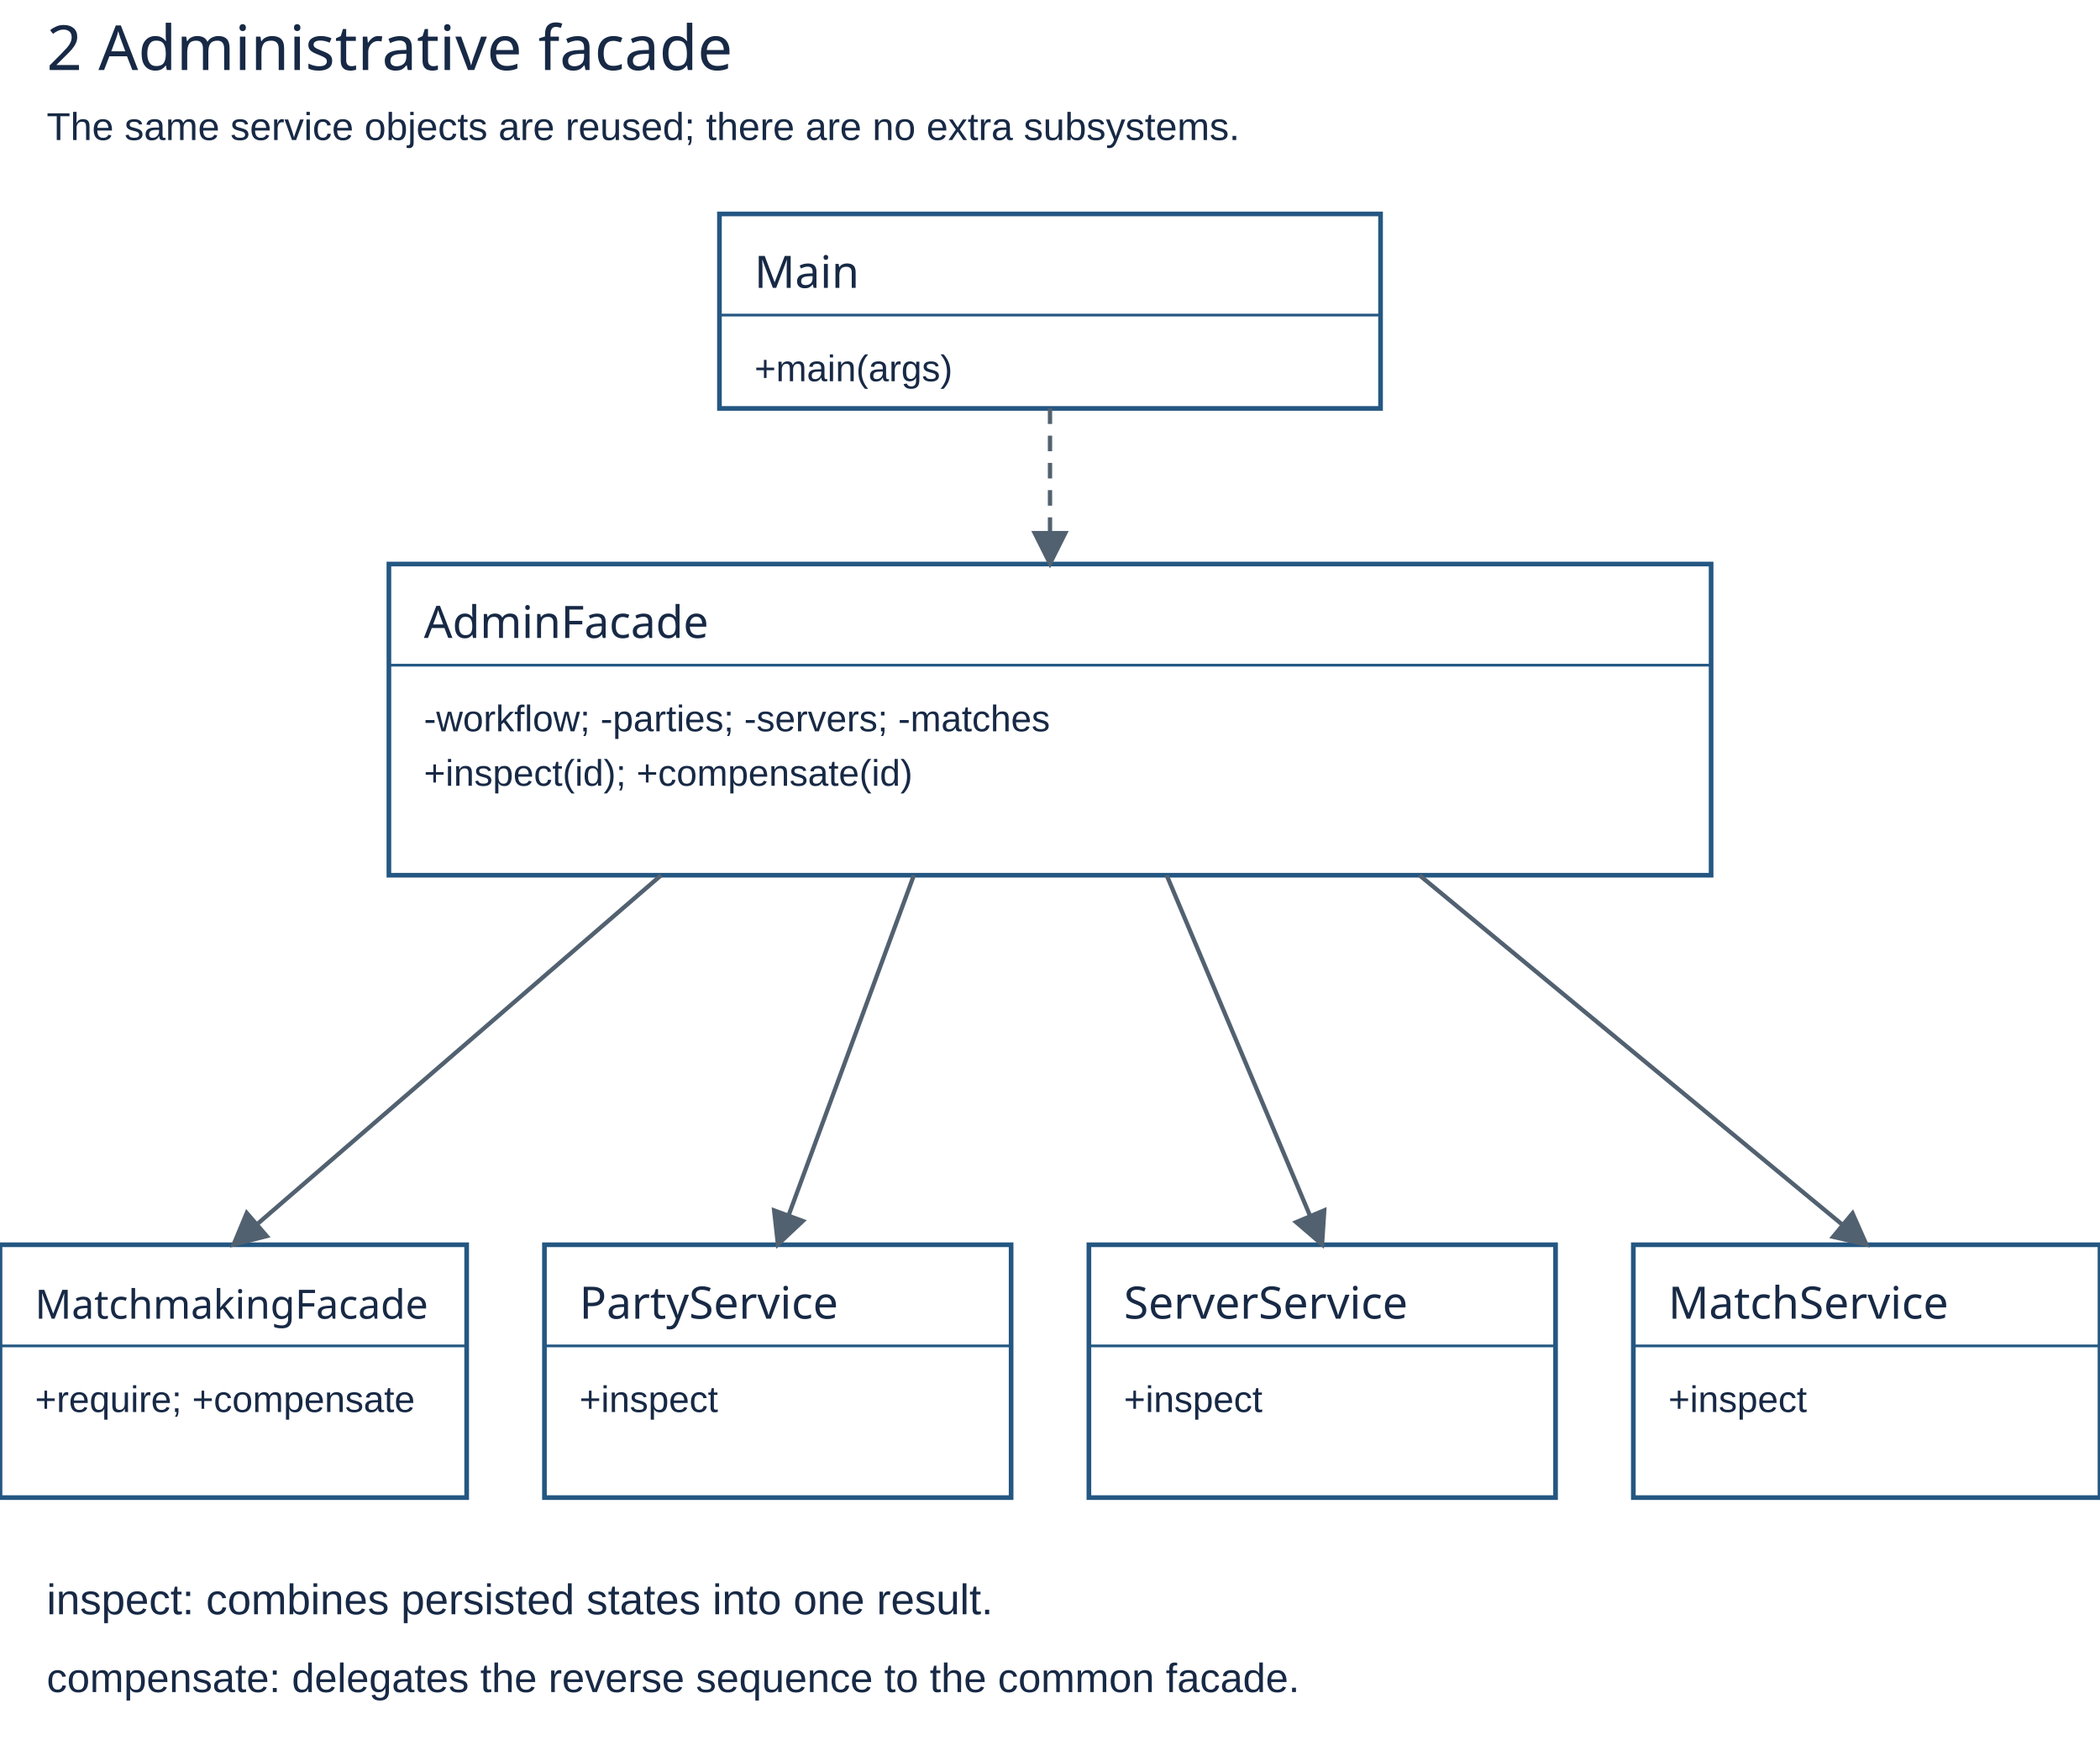
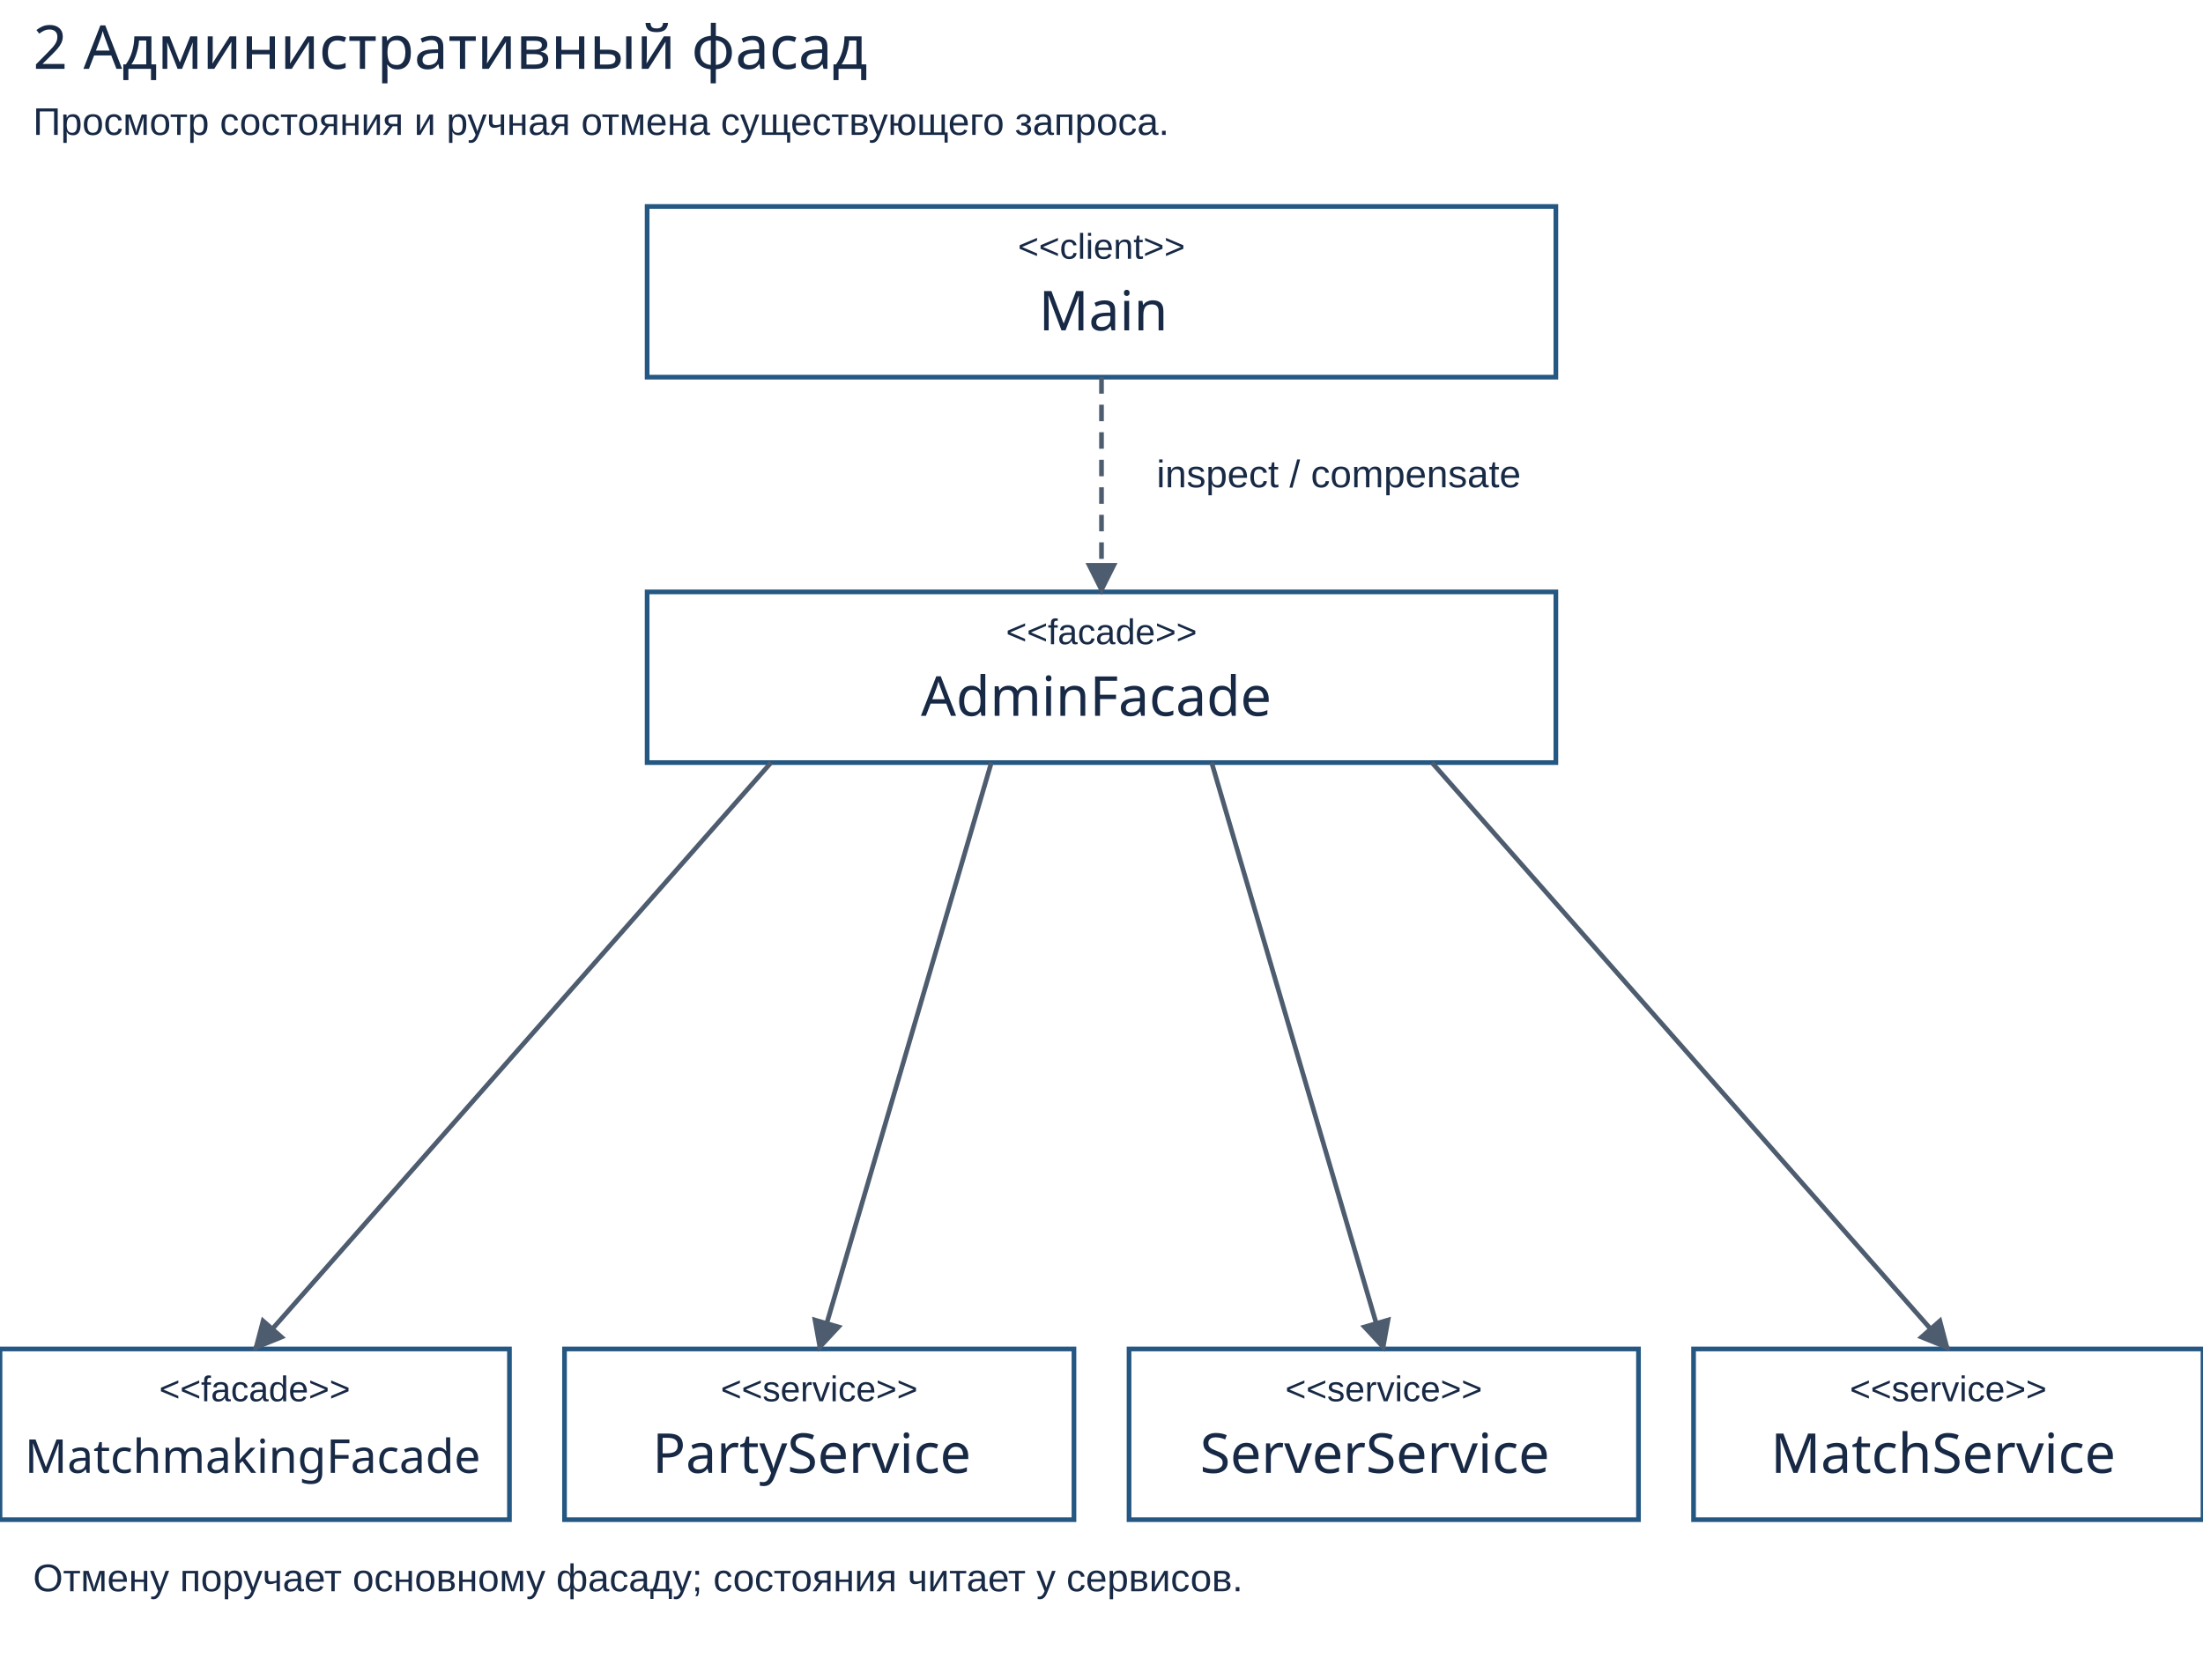
- <svg xmlns="http://www.w3.org/2000/svg" width="540" height="450" preserveAspectRatio="xMinYMin meet" viewBox="0 0 540 450" version="1.0" fill-rule="evenodd">
+ <svg xmlns="http://www.w3.org/2000/svg" width="800" height="610" preserveAspectRatio="xMinYMin meet" viewBox="0 0 800 610" version="1.0" fill-rule="evenodd">
  <clipPath id="clip">
-     <rect x="0" y="0" width="540" height="450" />
+     <rect x="0" y="0" width="800" height="610" />
  </clipPath>
-   <g id="group" transform="scale(1,-1) translate(0,-450)" style="clip-path: url(#clip)">
+   <g id="group" transform="scale(1,-1) translate(0,-610)" style="clip-path: url(#clip)">
    <g transform="">
-       <text x="12" y="432" style="font-family: Arial-Bold; font-size: 16px;fill: rgb(9%,16%,27%); stroke:none;" transform="translate(0,864) scale(1,-1)">2  Administrative facade</text>
-       <text x="12" y="414" style="font-family: Arial; font-size: 10px;fill: rgb(9%,16%,27%); stroke:none;" transform="translate(0,828) scale(1,-1)">The same service objects are reused; there are no extra subsystems.</text>
-       <rect x="185" y="345" width="170" height="50" style="stroke: rgb(14%,34%,51%); stroke-linecap: butt; stroke-width: 1.2; fill: rgb(100%,100%,100%); fill-rule: evenodd;" />
-       <text x="194" y="376" style="font-family: Arial-Bold; font-size: 11.5px;fill: rgb(9%,16%,27%); stroke:none;" transform="translate(0,752) scale(1,-1)">Main</text>
-       <path d="M 185,369 L 355,369 Z" style="stroke: rgb(14%,34%,51%); stroke-linecap: butt; stroke-width: 0.7;" />
-       <text x="194" y="352" style="font-family: Arial; font-size: 9.5px;fill: rgb(9%,16%,27%); stroke:none;" transform="translate(0,704) scale(1,-1)">+main(args)</text>
-       <rect x="100" y="225" width="340" height="80" style="stroke: rgb(14%,34%,51%); stroke-linecap: butt; stroke-width: 1.2; fill: rgb(100%,100%,100%); fill-rule: evenodd;" />
-       <text x="109" y="286" style="font-family: Arial-Bold; font-size: 11.5px;fill: rgb(9%,16%,27%); stroke:none;" transform="translate(0,572) scale(1,-1)">AdminFacade</text>
-       <path d="M 100,279 L 440,279 Z" style="stroke: rgb(14%,34%,51%); stroke-linecap: butt; stroke-width: 0.7;" />
-       <text x="109" y="262" style="font-family: Arial; font-size: 9.5px;fill: rgb(9%,16%,27%); stroke:none;" transform="translate(0,524) scale(1,-1)">-workflow; -parties; -servers; -matches</text>
-       <text x="109" y="248" style="font-family: Arial; font-size: 9.5px;fill: rgb(9%,16%,27%); stroke:none;" transform="translate(0,496) scale(1,-1)">+inspect(id); +compensate(id)</text>
-       <polyline points="270 345, 270 305" style="stroke: rgb(32%,38%,44%); stroke-linecap: butt; stroke-width: 1.1; fill: None; fill-rule: evenodd; stroke-dasharray: 4, 3;" />
-       <polygon points="270 305, 266 313, 274 313" style="stroke: rgb(32%,38%,44%); stroke-linecap: butt; stroke-width: 1; fill: rgb(32%,38%,44%); fill-rule: evenodd;" />
-       <rect x="0" y="65" width="120" height="65" style="stroke: rgb(14%,34%,51%); stroke-linecap: butt; stroke-width: 1.2; fill: rgb(100%,100%,100%); fill-rule: evenodd;" />
-       <text x="9" y="111" style="font-family: Arial-Bold; font-size: 10.37px;fill: rgb(9%,16%,27%); stroke:none;" transform="translate(0,222) scale(1,-1)">MatchmakingFacade</text>
-       <path d="M 0,104 L 120,104 Z" style="stroke: rgb(14%,34%,51%); stroke-linecap: butt; stroke-width: 0.7;" />
-       <text x="9" y="87" style="font-family: Arial; font-size: 9.5px;fill: rgb(9%,16%,27%); stroke:none;" transform="translate(0,174) scale(1,-1)">+require; +compensate</text>
-       <rect x="140" y="65" width="120" height="65" style="stroke: rgb(14%,34%,51%); stroke-linecap: butt; stroke-width: 1.2; fill: rgb(100%,100%,100%); fill-rule: evenodd;" />
-       <text x="149" y="111" style="font-family: Arial-Bold; font-size: 11.5px;fill: rgb(9%,16%,27%); stroke:none;" transform="translate(0,222) scale(1,-1)">PartyService</text>
-       <path d="M 140,104 L 260,104 Z" style="stroke: rgb(14%,34%,51%); stroke-linecap: butt; stroke-width: 0.7;" />
-       <text x="149" y="87" style="font-family: Arial; font-size: 9.5px;fill: rgb(9%,16%,27%); stroke:none;" transform="translate(0,174) scale(1,-1)">+inspect</text>
-       <rect x="280" y="65" width="120" height="65" style="stroke: rgb(14%,34%,51%); stroke-linecap: butt; stroke-width: 1.2; fill: rgb(100%,100%,100%); fill-rule: evenodd;" />
-       <text x="289" y="111" style="font-family: Arial-Bold; font-size: 11.5px;fill: rgb(9%,16%,27%); stroke:none;" transform="translate(0,222) scale(1,-1)">ServerService</text>
-       <path d="M 280,104 L 400,104 Z" style="stroke: rgb(14%,34%,51%); stroke-linecap: butt; stroke-width: 0.7;" />
-       <text x="289" y="87" style="font-family: Arial; font-size: 9.5px;fill: rgb(9%,16%,27%); stroke:none;" transform="translate(0,174) scale(1,-1)">+inspect</text>
-       <rect x="420" y="65" width="120" height="65" style="stroke: rgb(14%,34%,51%); stroke-linecap: butt; stroke-width: 1.2; fill: rgb(100%,100%,100%); fill-rule: evenodd;" />
-       <text x="429" y="111" style="font-family: Arial-Bold; font-size: 11.5px;fill: rgb(9%,16%,27%); stroke:none;" transform="translate(0,222) scale(1,-1)">MatchService</text>
-       <path d="M 420,104 L 540,104 Z" style="stroke: rgb(14%,34%,51%); stroke-linecap: butt; stroke-width: 0.7;" />
-       <text x="429" y="87" style="font-family: Arial; font-size: 9.5px;fill: rgb(9%,16%,27%); stroke:none;" transform="translate(0,174) scale(1,-1)">+inspect</text>
-       <polyline points="170 225, 60 130" style="stroke: rgb(32%,38%,44%); stroke-linecap: butt; stroke-width: 1.1; fill: None; fill-rule: evenodd;" />
-       <polygon points="60 130, 63.44 138.256, 68.669 132.202" style="stroke: rgb(32%,38%,44%); stroke-linecap: butt; stroke-width: 1; fill: rgb(32%,38%,44%); fill-rule: evenodd;" />
-       <polyline points="235 225, 200 130" style="stroke: rgb(32%,38%,44%); stroke-linecap: butt; stroke-width: 1.1; fill: None; fill-rule: evenodd;" />
-       <polygon points="200 130, 199.012 138.89, 206.519 136.124" style="stroke: rgb(32%,38%,44%); stroke-linecap: butt; stroke-width: 1; fill: rgb(32%,38%,44%); fill-rule: evenodd;" />
-       <polyline points="300 225, 340 130" style="stroke: rgb(32%,38%,44%); stroke-linecap: butt; stroke-width: 1.1; fill: None; fill-rule: evenodd;" />
-       <polygon points="340 130, 333.209 135.821, 340.582 138.925" style="stroke: rgb(32%,38%,44%); stroke-linecap: butt; stroke-width: 1; fill: rgb(32%,38%,44%); fill-rule: evenodd;" />
-       <polyline points="365 225, 480 130" style="stroke: rgb(32%,38%,44%); stroke-linecap: butt; stroke-width: 1.1; fill: None; fill-rule: evenodd;" />
-       <polygon points="480 130, 471.285 132.011, 476.38 138.179" style="stroke: rgb(32%,38%,44%); stroke-linecap: butt; stroke-width: 1; fill: rgb(32%,38%,44%); fill-rule: evenodd;" />
-       <text x="12" y="35" style="font-family: Arial; font-size: 11px;fill: rgb(9%,16%,27%); stroke:none;" transform="translate(0,70) scale(1,-1)">inspect: combines persisted states into one result.</text>
-       <text x="12" y="15" style="font-family: Arial; font-size: 10.5px;fill: rgb(9%,16%,27%); stroke:none;" transform="translate(0,30) scale(1,-1)">compensate: delegates the reverse sequence to the common facade.</text>
+       <text x="12" y="585" style="font-family: Arial-Bold; font-size: 22px;fill: rgb(9%,16%,27%); stroke:none;" transform="translate(0,1170) scale(1,-1)">2  Административный фасад</text>
+       <text x="12" y="561" style="font-family: Arial; font-size: 14px;fill: rgb(9%,16%,27%); stroke:none;" transform="translate(0,1122) scale(1,-1)">Просмотр состояния и ручная отмена существующего запроса.</text>
+       <rect x="235" y="473" width="330" height="62" style="stroke: rgb(14%,34%,51%); stroke-linecap: butt; stroke-width: 1.7; fill: rgb(100%,100%,100%); fill-rule: evenodd;" />
+       <text x="369.642" y="516" style="font-family: Arial; font-size: 13px;fill: rgb(9%,16%,27%); stroke:none;" transform="translate(0,1032) scale(1,-1)">&lt;&lt;client&gt;&gt;</text>
+       <text x="377.222" y="490" style="font-family: Arial-Bold; font-size: 20px;fill: rgb(9%,16%,27%); stroke:none;" transform="translate(0,980) scale(1,-1)">Main</text>
+       <rect x="235" y="333" width="330" height="62" style="stroke: rgb(14%,34%,51%); stroke-linecap: butt; stroke-width: 1.7; fill: rgb(100%,100%,100%); fill-rule: evenodd;" />
+       <text x="365.301" y="376" style="font-family: Arial; font-size: 13px;fill: rgb(9%,16%,27%); stroke:none;" transform="translate(0,752) scale(1,-1)">&lt;&lt;facade&gt;&gt;</text>
+       <text x="334.429" y="350" style="font-family: Arial-Bold; font-size: 20px;fill: rgb(9%,16%,27%); stroke:none;" transform="translate(0,700) scale(1,-1)">AdminFacade</text>
+       <polyline points="400 473, 400 395" style="stroke: rgb(30%,36%,43%); stroke-linecap: butt; stroke-width: 1.7; fill: None; fill-rule: evenodd; stroke-dasharray: 6, 4;" />
+       <polygon points="400 395, 395 405, 405 405" style="stroke: rgb(30%,36%,43%); stroke-linecap: butt; stroke-width: 1; fill: rgb(30%,36%,43%); fill-rule: evenodd;" />
+       <text x="420" y="433" style="font-family: Arial; font-size: 14px;fill: rgb(9%,16%,27%); stroke:none;" transform="translate(0,866) scale(1,-1)">inspect / compensate</text>
+       <rect x="0" y="58" width="185" height="62" style="stroke: rgb(14%,34%,51%); stroke-linecap: butt; stroke-width: 1.7; fill: rgb(100%,100%,100%); fill-rule: evenodd;" />
+       <text x="57.801" y="101" style="font-family: Arial; font-size: 13px;fill: rgb(9%,16%,27%); stroke:none;" transform="translate(0,202) scale(1,-1)">&lt;&lt;facade&gt;&gt;</text>
+       <text x="9" y="75" style="font-family: Arial-Bold; font-size: 16.978px;fill: rgb(9%,16%,27%); stroke:none;" transform="translate(0,150) scale(1,-1)">MatchmakingFacade</text>
+       <rect x="205" y="58" width="185" height="62" style="stroke: rgb(14%,34%,51%); stroke-linecap: butt; stroke-width: 1.7; fill: rgb(100%,100%,100%); fill-rule: evenodd;" />
+       <text x="261.728" y="101" style="font-family: Arial; font-size: 13px;fill: rgb(9%,16%,27%); stroke:none;" transform="translate(0,202) scale(1,-1)">&lt;&lt;service&gt;&gt;</text>
+       <text x="236.899" y="75" style="font-family: Arial-Bold; font-size: 20px;fill: rgb(9%,16%,27%); stroke:none;" transform="translate(0,150) scale(1,-1)">PartyService</text>
+       <rect x="410" y="58" width="185" height="62" style="stroke: rgb(14%,34%,51%); stroke-linecap: butt; stroke-width: 1.7; fill: rgb(100%,100%,100%); fill-rule: evenodd;" />
+       <text x="466.728" y="101" style="font-family: Arial; font-size: 13px;fill: rgb(9%,16%,27%); stroke:none;" transform="translate(0,202) scale(1,-1)">&lt;&lt;service&gt;&gt;</text>
+       <text x="435.776" y="75" style="font-family: Arial-Bold; font-size: 20px;fill: rgb(9%,16%,27%); stroke:none;" transform="translate(0,150) scale(1,-1)">ServerService</text>
+       <rect x="615" y="58" width="185" height="62" style="stroke: rgb(14%,34%,51%); stroke-linecap: butt; stroke-width: 1.7; fill: rgb(100%,100%,100%); fill-rule: evenodd;" />
+       <text x="671.728" y="101" style="font-family: Arial; font-size: 13px;fill: rgb(9%,16%,27%); stroke:none;" transform="translate(0,202) scale(1,-1)">&lt;&lt;service&gt;&gt;</text>
+       <text x="643.022" y="75" style="font-family: Arial-Bold; font-size: 20px;fill: rgb(9%,16%,27%); stroke:none;" transform="translate(0,150) scale(1,-1)">MatchService</text>
+       <polyline points="280 333, 92.5 120" style="stroke: rgb(30%,36%,43%); stroke-linecap: butt; stroke-width: 1.7; fill: None; fill-rule: evenodd;" />
+       <polygon points="92.5 120, 95.354 130.81, 102.861 124.202" style="stroke: rgb(30%,36%,43%); stroke-linecap: butt; stroke-width: 1; fill: rgb(30%,36%,43%); fill-rule: evenodd;" />
+       <polyline points="360 333, 297.5 120" style="stroke: rgb(30%,36%,43%); stroke-linecap: butt; stroke-width: 1.7; fill: None; fill-rule: evenodd;" />
+       <polygon points="297.5 120, 295.518 131.003, 305.113 128.188" style="stroke: rgb(30%,36%,43%); stroke-linecap: butt; stroke-width: 1; fill: rgb(30%,36%,43%); fill-rule: evenodd;" />
+       <polyline points="440 333, 502.5 120" style="stroke: rgb(30%,36%,43%); stroke-linecap: butt; stroke-width: 1.7; fill: None; fill-rule: evenodd;" />
+       <polygon points="502.5 120, 494.887 128.188, 504.482 131.003" style="stroke: rgb(30%,36%,43%); stroke-linecap: butt; stroke-width: 1; fill: rgb(30%,36%,43%); fill-rule: evenodd;" />
+       <polyline points="520 333, 707.5 120" style="stroke: rgb(30%,36%,43%); stroke-linecap: butt; stroke-width: 1.7; fill: None; fill-rule: evenodd;" />
+       <polygon points="707.5 120, 697.139 124.202, 704.646 130.81" style="stroke: rgb(30%,36%,43%); stroke-linecap: butt; stroke-width: 1; fill: rgb(30%,36%,43%); fill-rule: evenodd;" />
+       <text x="12" y="32" style="font-family: Arial; font-size: 14px;fill: rgb(9%,16%,27%); stroke:none;" transform="translate(0,64) scale(1,-1)">Отмену поручает основному фасаду; состояния читает у сервисов.</text>
    </g>
  </g>
</svg>
